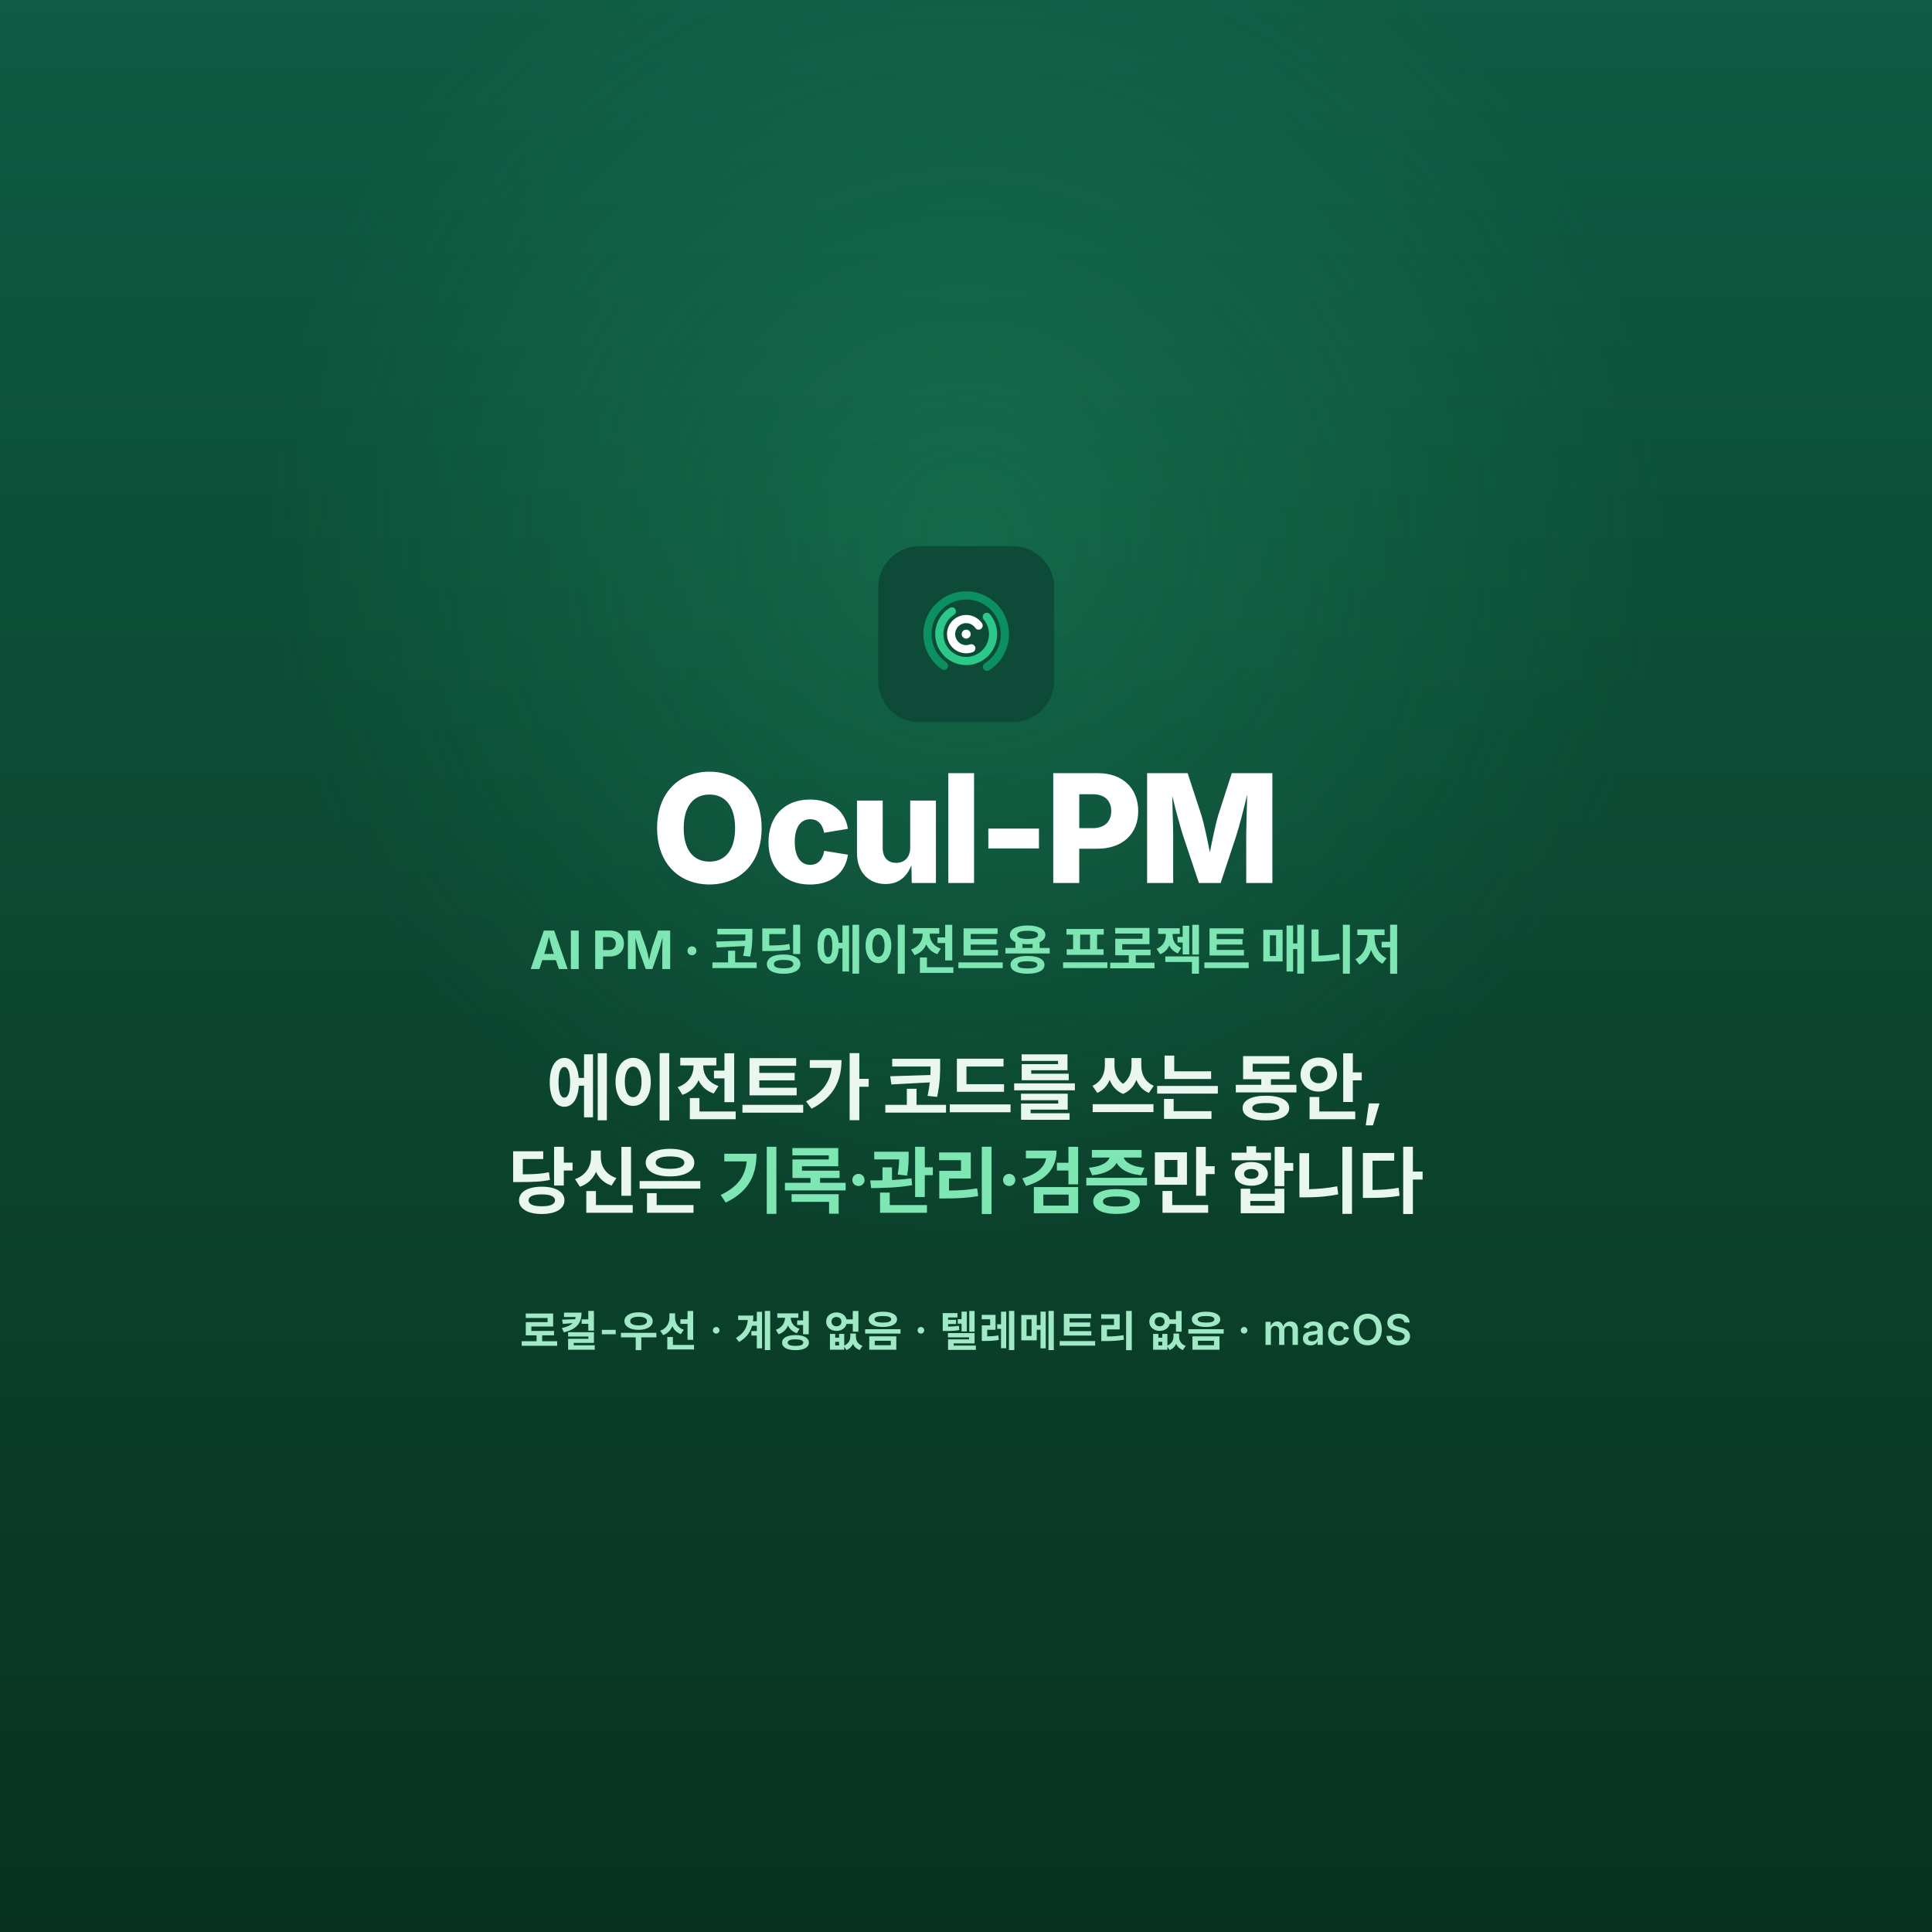
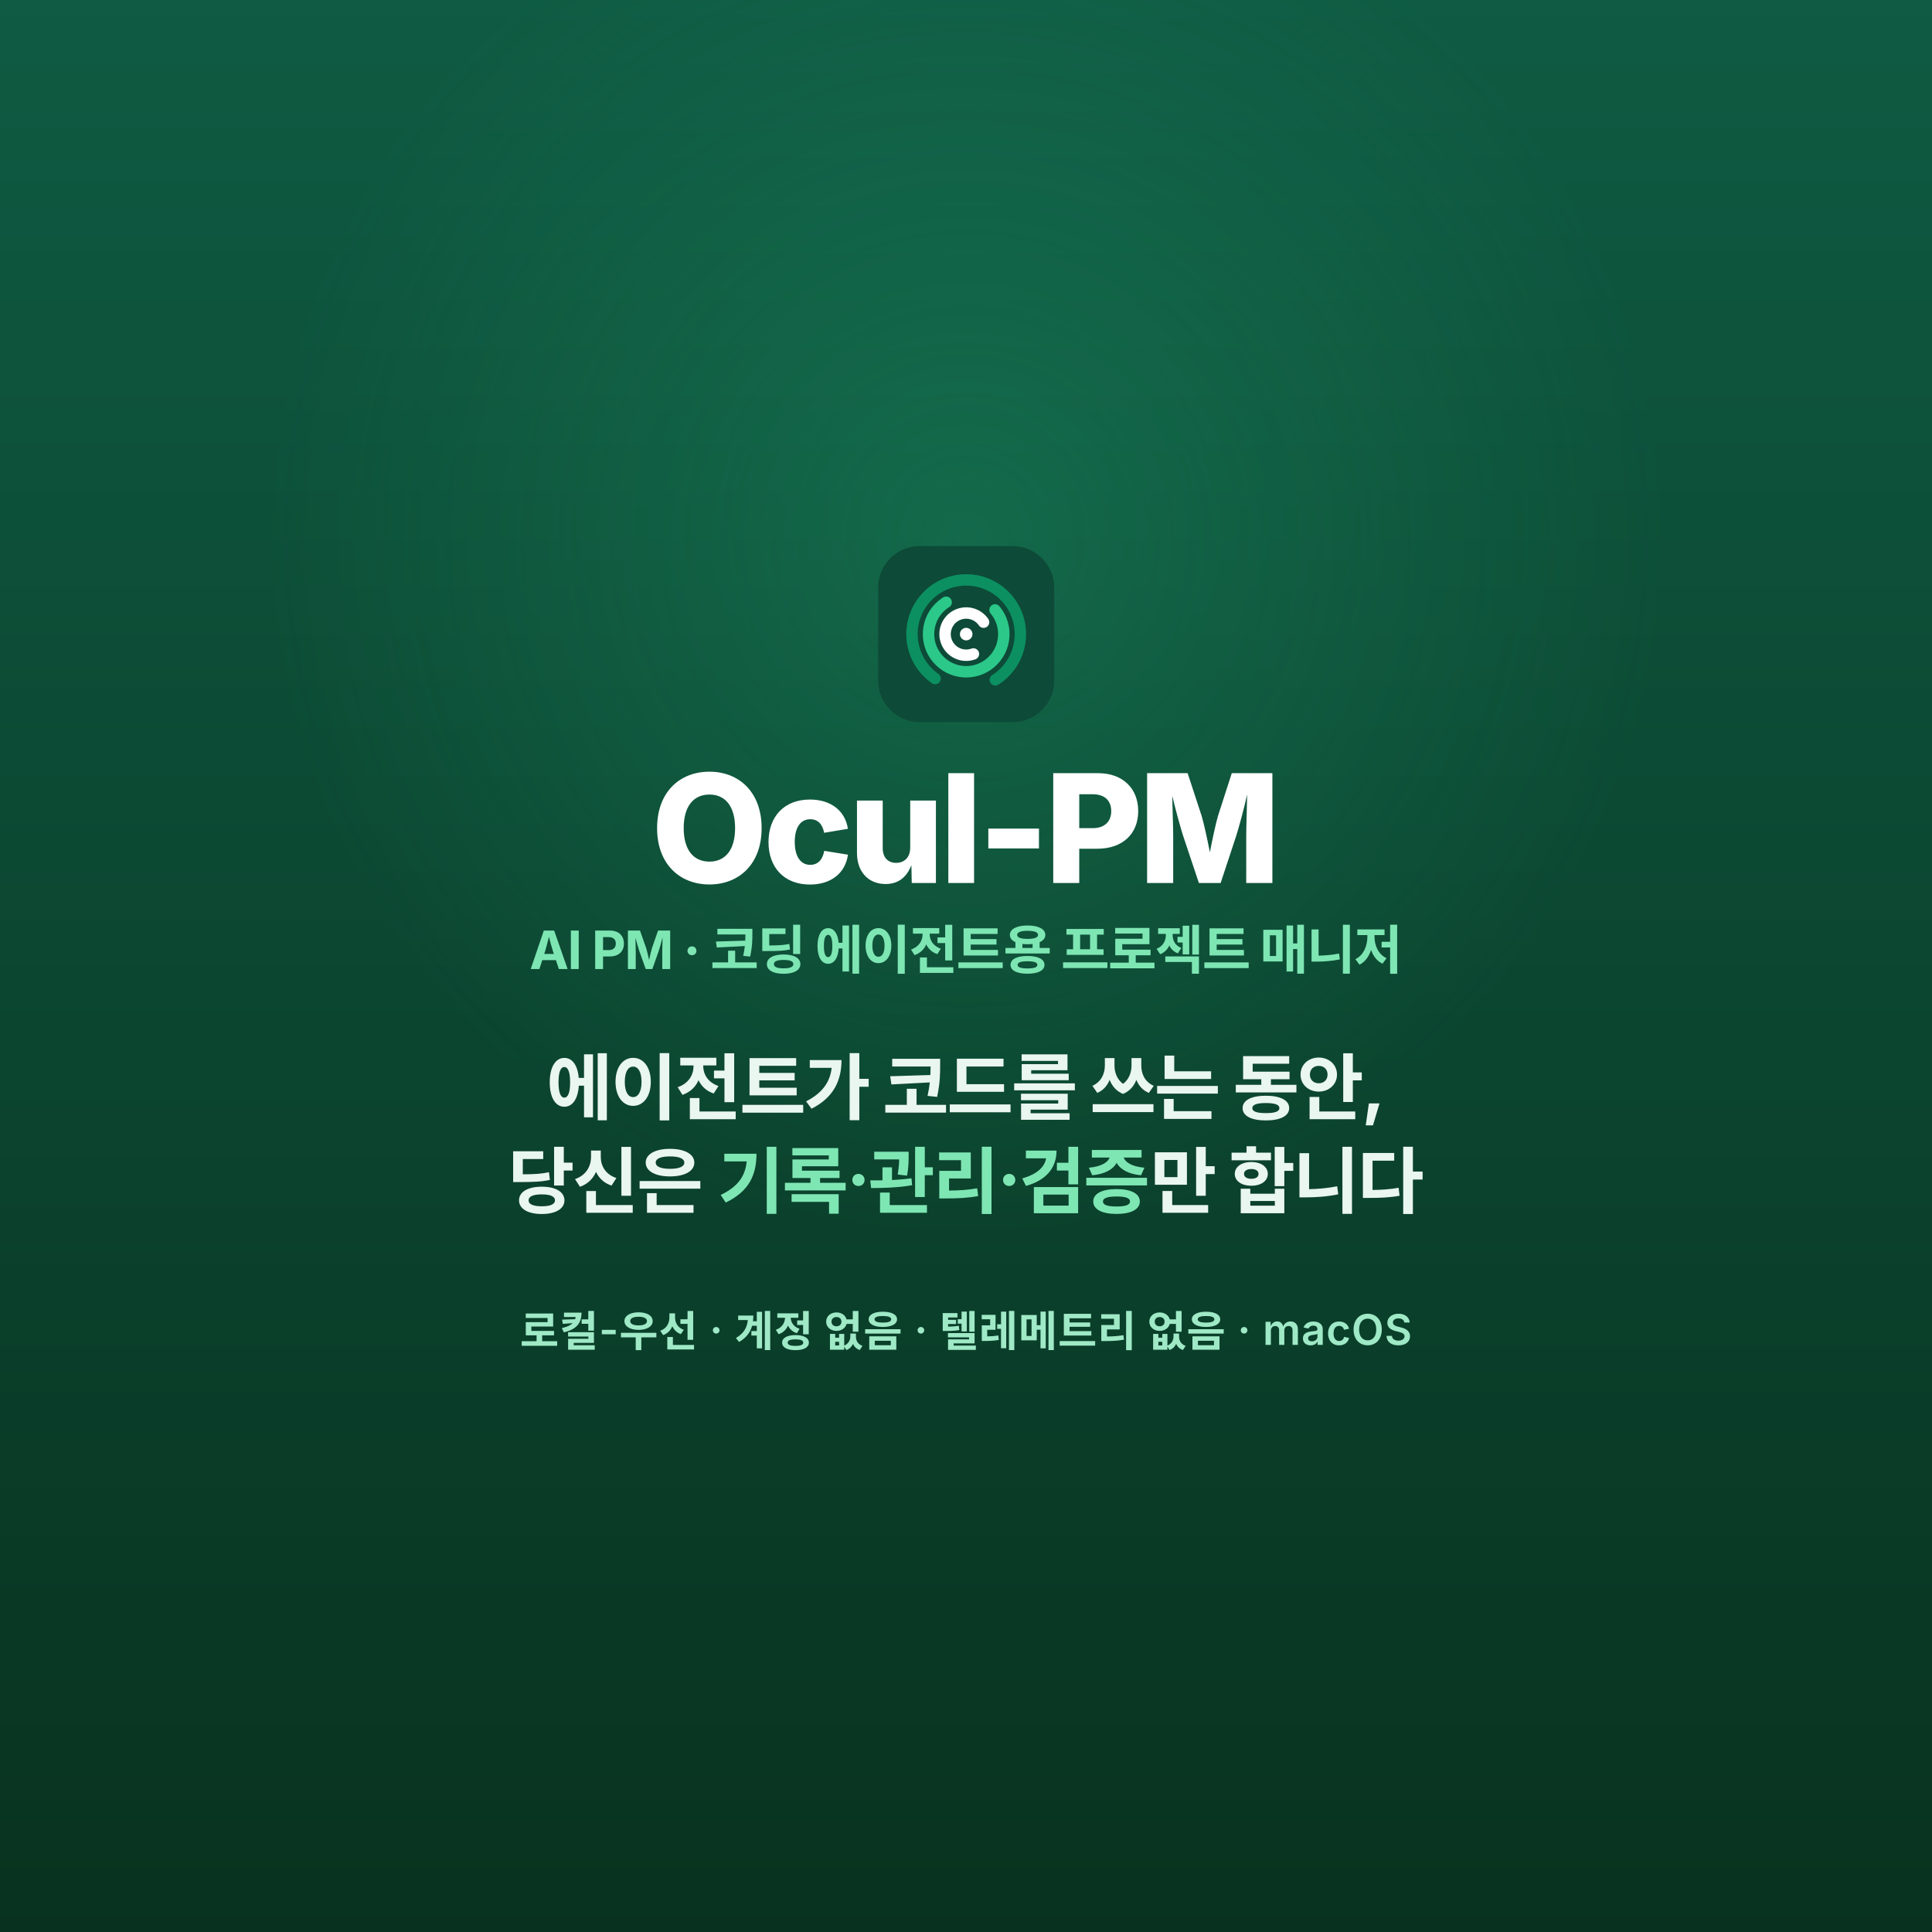
<svg xmlns="http://www.w3.org/2000/svg" width="1280" height="1280" viewBox="0 0 1280 1280">
  <defs>
    <linearGradient id="bg" x1="0" y1="0" x2="0" y2="1">
      <stop offset="0" stop-color="#0f5b43" />
      <stop offset="1" stop-color="#08321f" />
    </linearGradient>
    <radialGradient id="glow" cx="50%" cy="28%" r="60%">
      <stop offset="0" stop-color="#2bc48a" stop-opacity="0.22" />
      <stop offset="0.6" stop-color="#2bc48a" stop-opacity="0" />
    </radialGradient>
  </defs>
  <rect width="1280" height="1280" fill="url(#bg)" />
  <rect width="1280" height="1280" fill="url(#glow)" />
  <g transform="translate(571,351) scale(0.135)">
    <rect x="80" y="80" width="864" height="864" rx="204" fill="#0d4a37" />
-     <g fill="none" stroke-linecap="round">
-       <circle cx="512" cy="512" r="190" stroke="#0c9061" stroke-width="40" stroke-dasharray="970 224" transform="rotate(125 512 512)" />
-       <circle cx="512" cy="512" r="132" stroke="#2bc88a" stroke-width="40" stroke-dasharray="640 190" transform="rotate(-40 512 512)" />
-       <circle cx="512" cy="512" r="74" stroke="#ffffff" stroke-width="40" stroke-dasharray="330 135" transform="rotate(70 512 512)" />
+     <g transform="translate(512 512) scale(1.4) translate(-512 -512)">
+       <g fill="none" stroke-linecap="round">
+         <circle cx="512" cy="512" r="190" stroke="#0c9061" stroke-width="40" stroke-dasharray="970 224" transform="rotate(125 512 512)" />
+         <circle cx="512" cy="512" r="132" stroke="#2bc88a" stroke-width="40" stroke-dasharray="640 190" transform="rotate(-40 512 512)" />
+         <circle cx="512" cy="512" r="74" stroke="#ffffff" stroke-width="40" stroke-dasharray="330 135" transform="rotate(70 512 512)" />
+       </g>
+       <circle cx="512" cy="512" r="22" fill="#ffffff" />
    </g>
-     <circle cx="512" cy="512" r="22" fill="#ffffff" />
  </g>
  <g font-family="-apple-system, 'Apple SD Gothic Neo', 'Segoe UI', sans-serif" text-anchor="middle">
    <text x="640" y="585" fill="#ffffff" font-size="100" font-weight="800" letter-spacing="-3">Ocul-PM</text>
    <text x="640" y="642" fill="#7ee6b3" font-size="35" font-weight="700" letter-spacing="-1">AI PM · 코딩 에이전트용 프로젝트 매니저</text>
    <text x="640" y="738" fill="#eaf6f0" font-size="48" font-weight="700" letter-spacing="-1.5">에이전트가 코드를 쓰는 동안,</text>
    <text x="640" y="800" fill="#eaf6f0" font-size="48" font-weight="700" letter-spacing="-1.5">당신은 <tspan fill="#7ee6b3">기록·관리·검증</tspan>만 합니다</text>
    <text x="640" y="892" fill="#9fe9c6" font-size="28" font-weight="600" letter-spacing="0.4">로컬-우선 · 계정 없음 · 텔레메트리 없음 · macOS</text>
  </g>
</svg>
